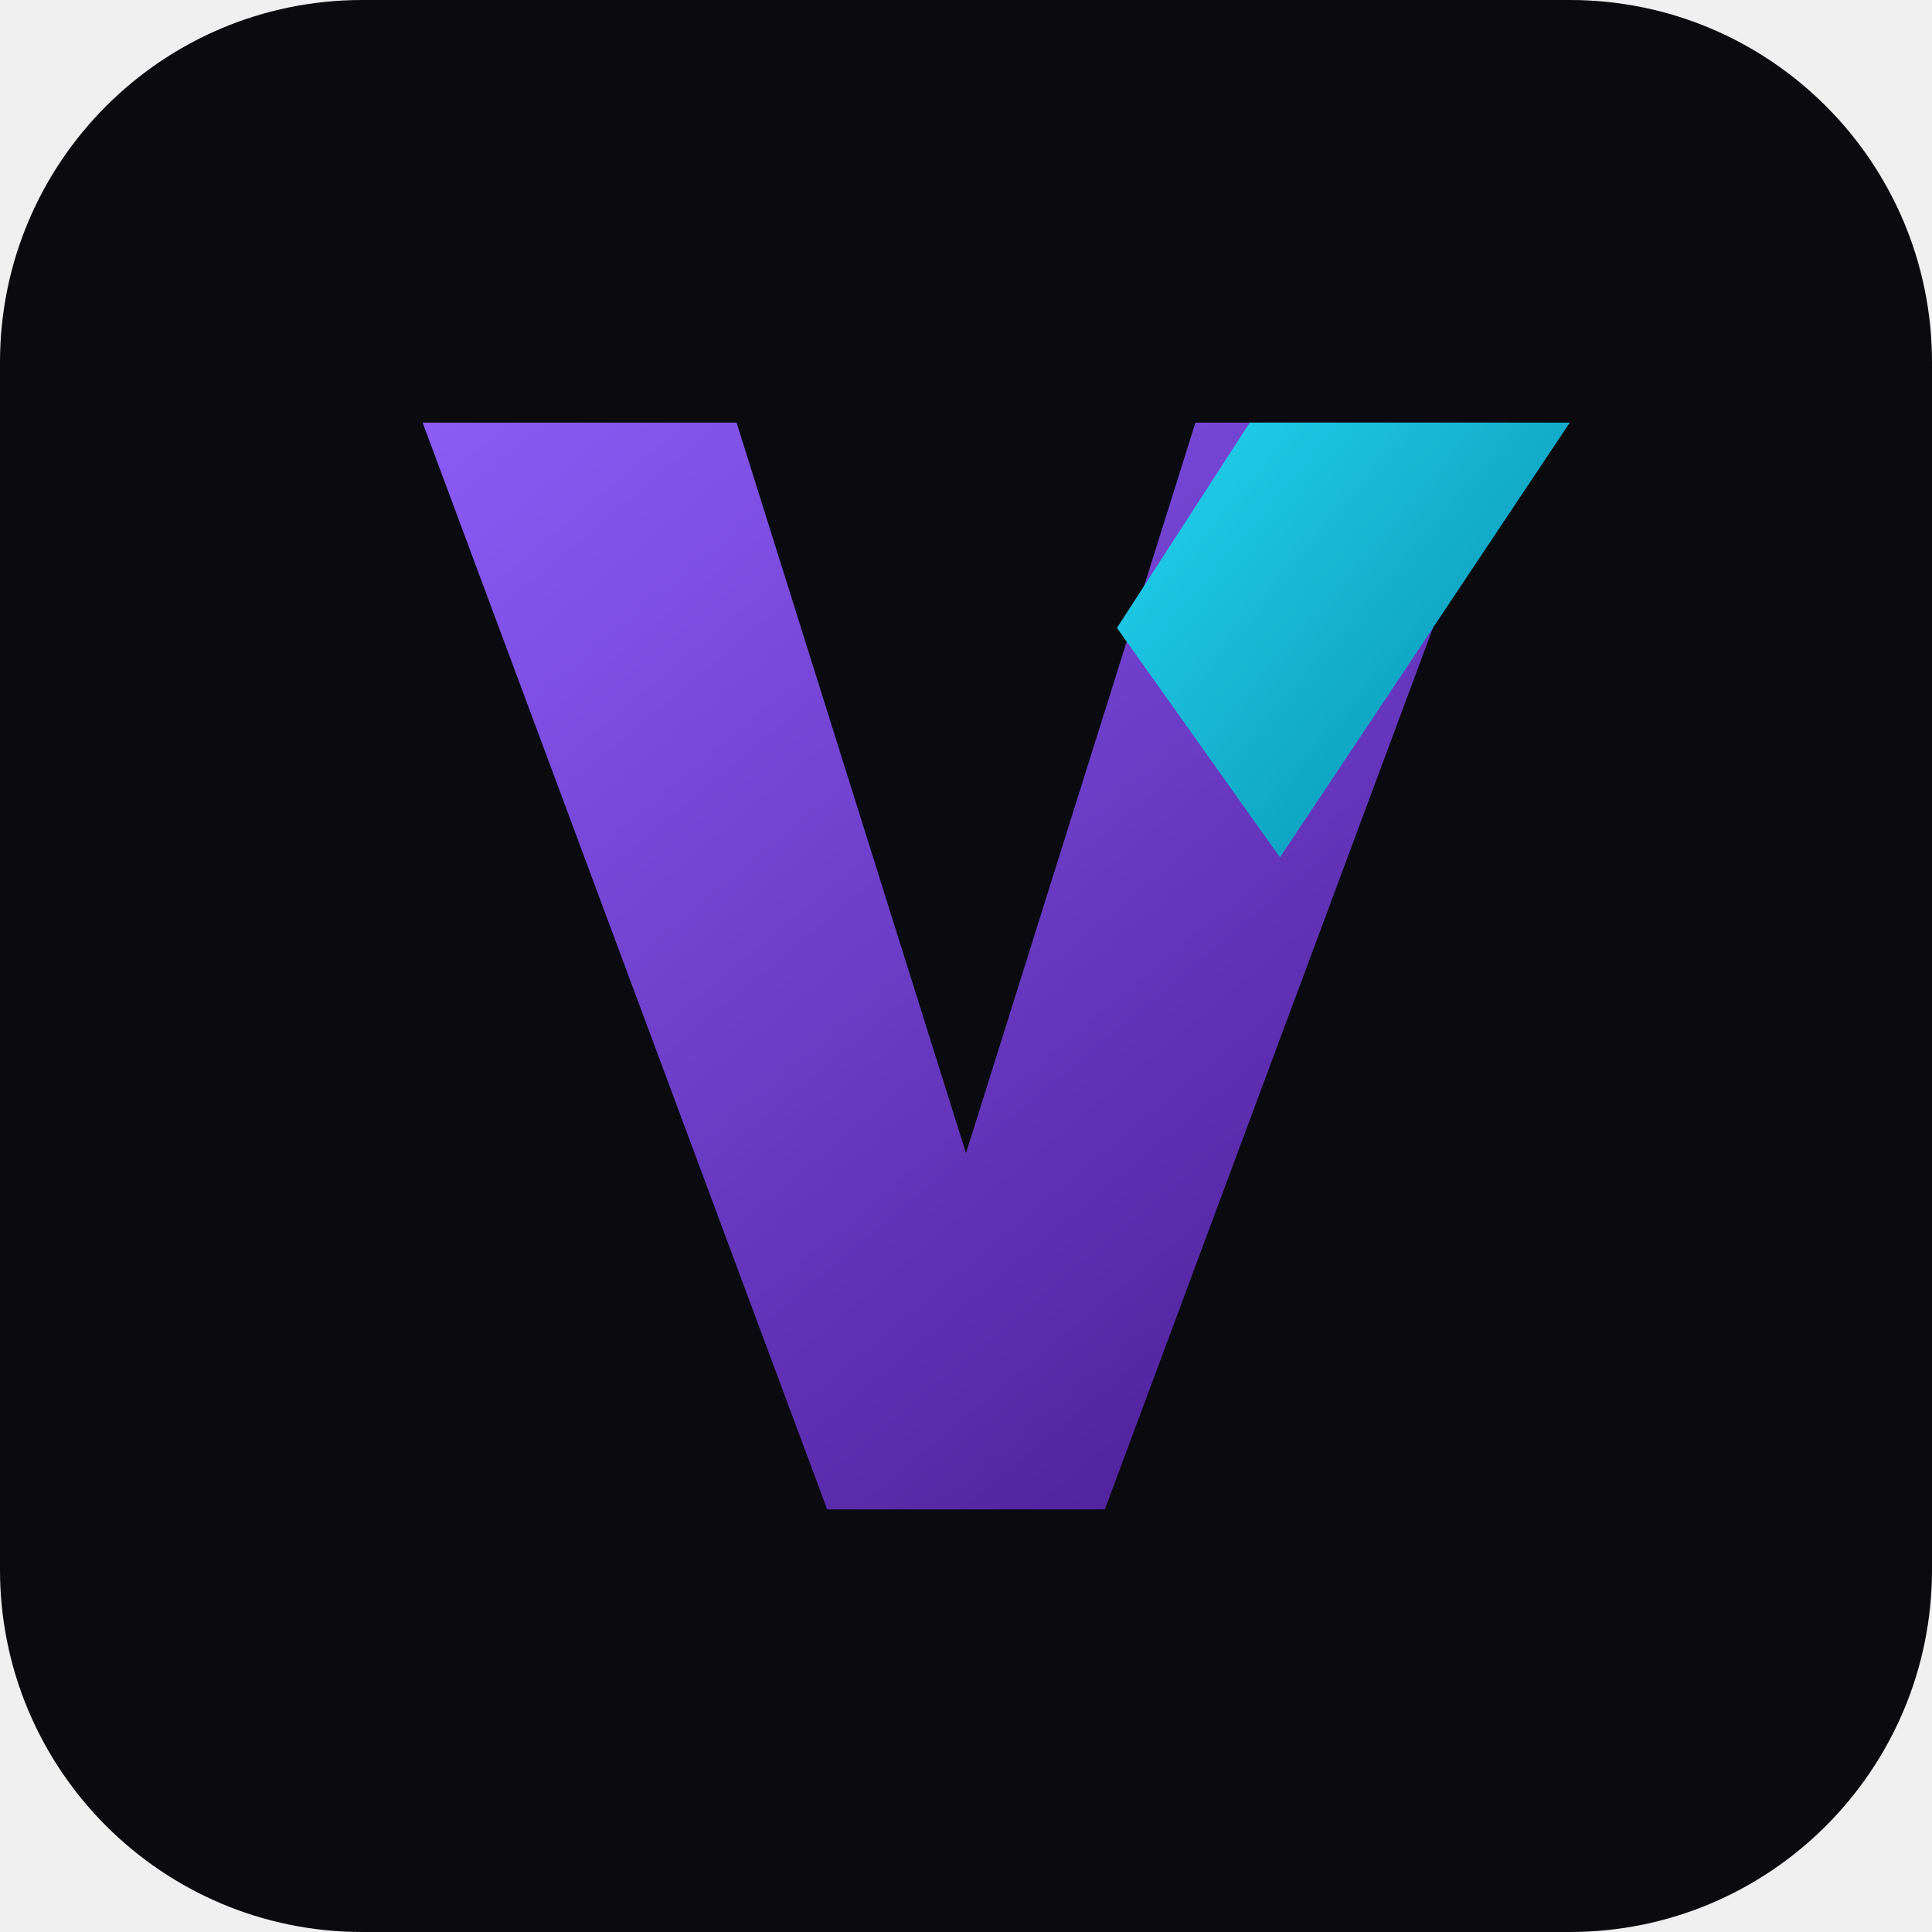
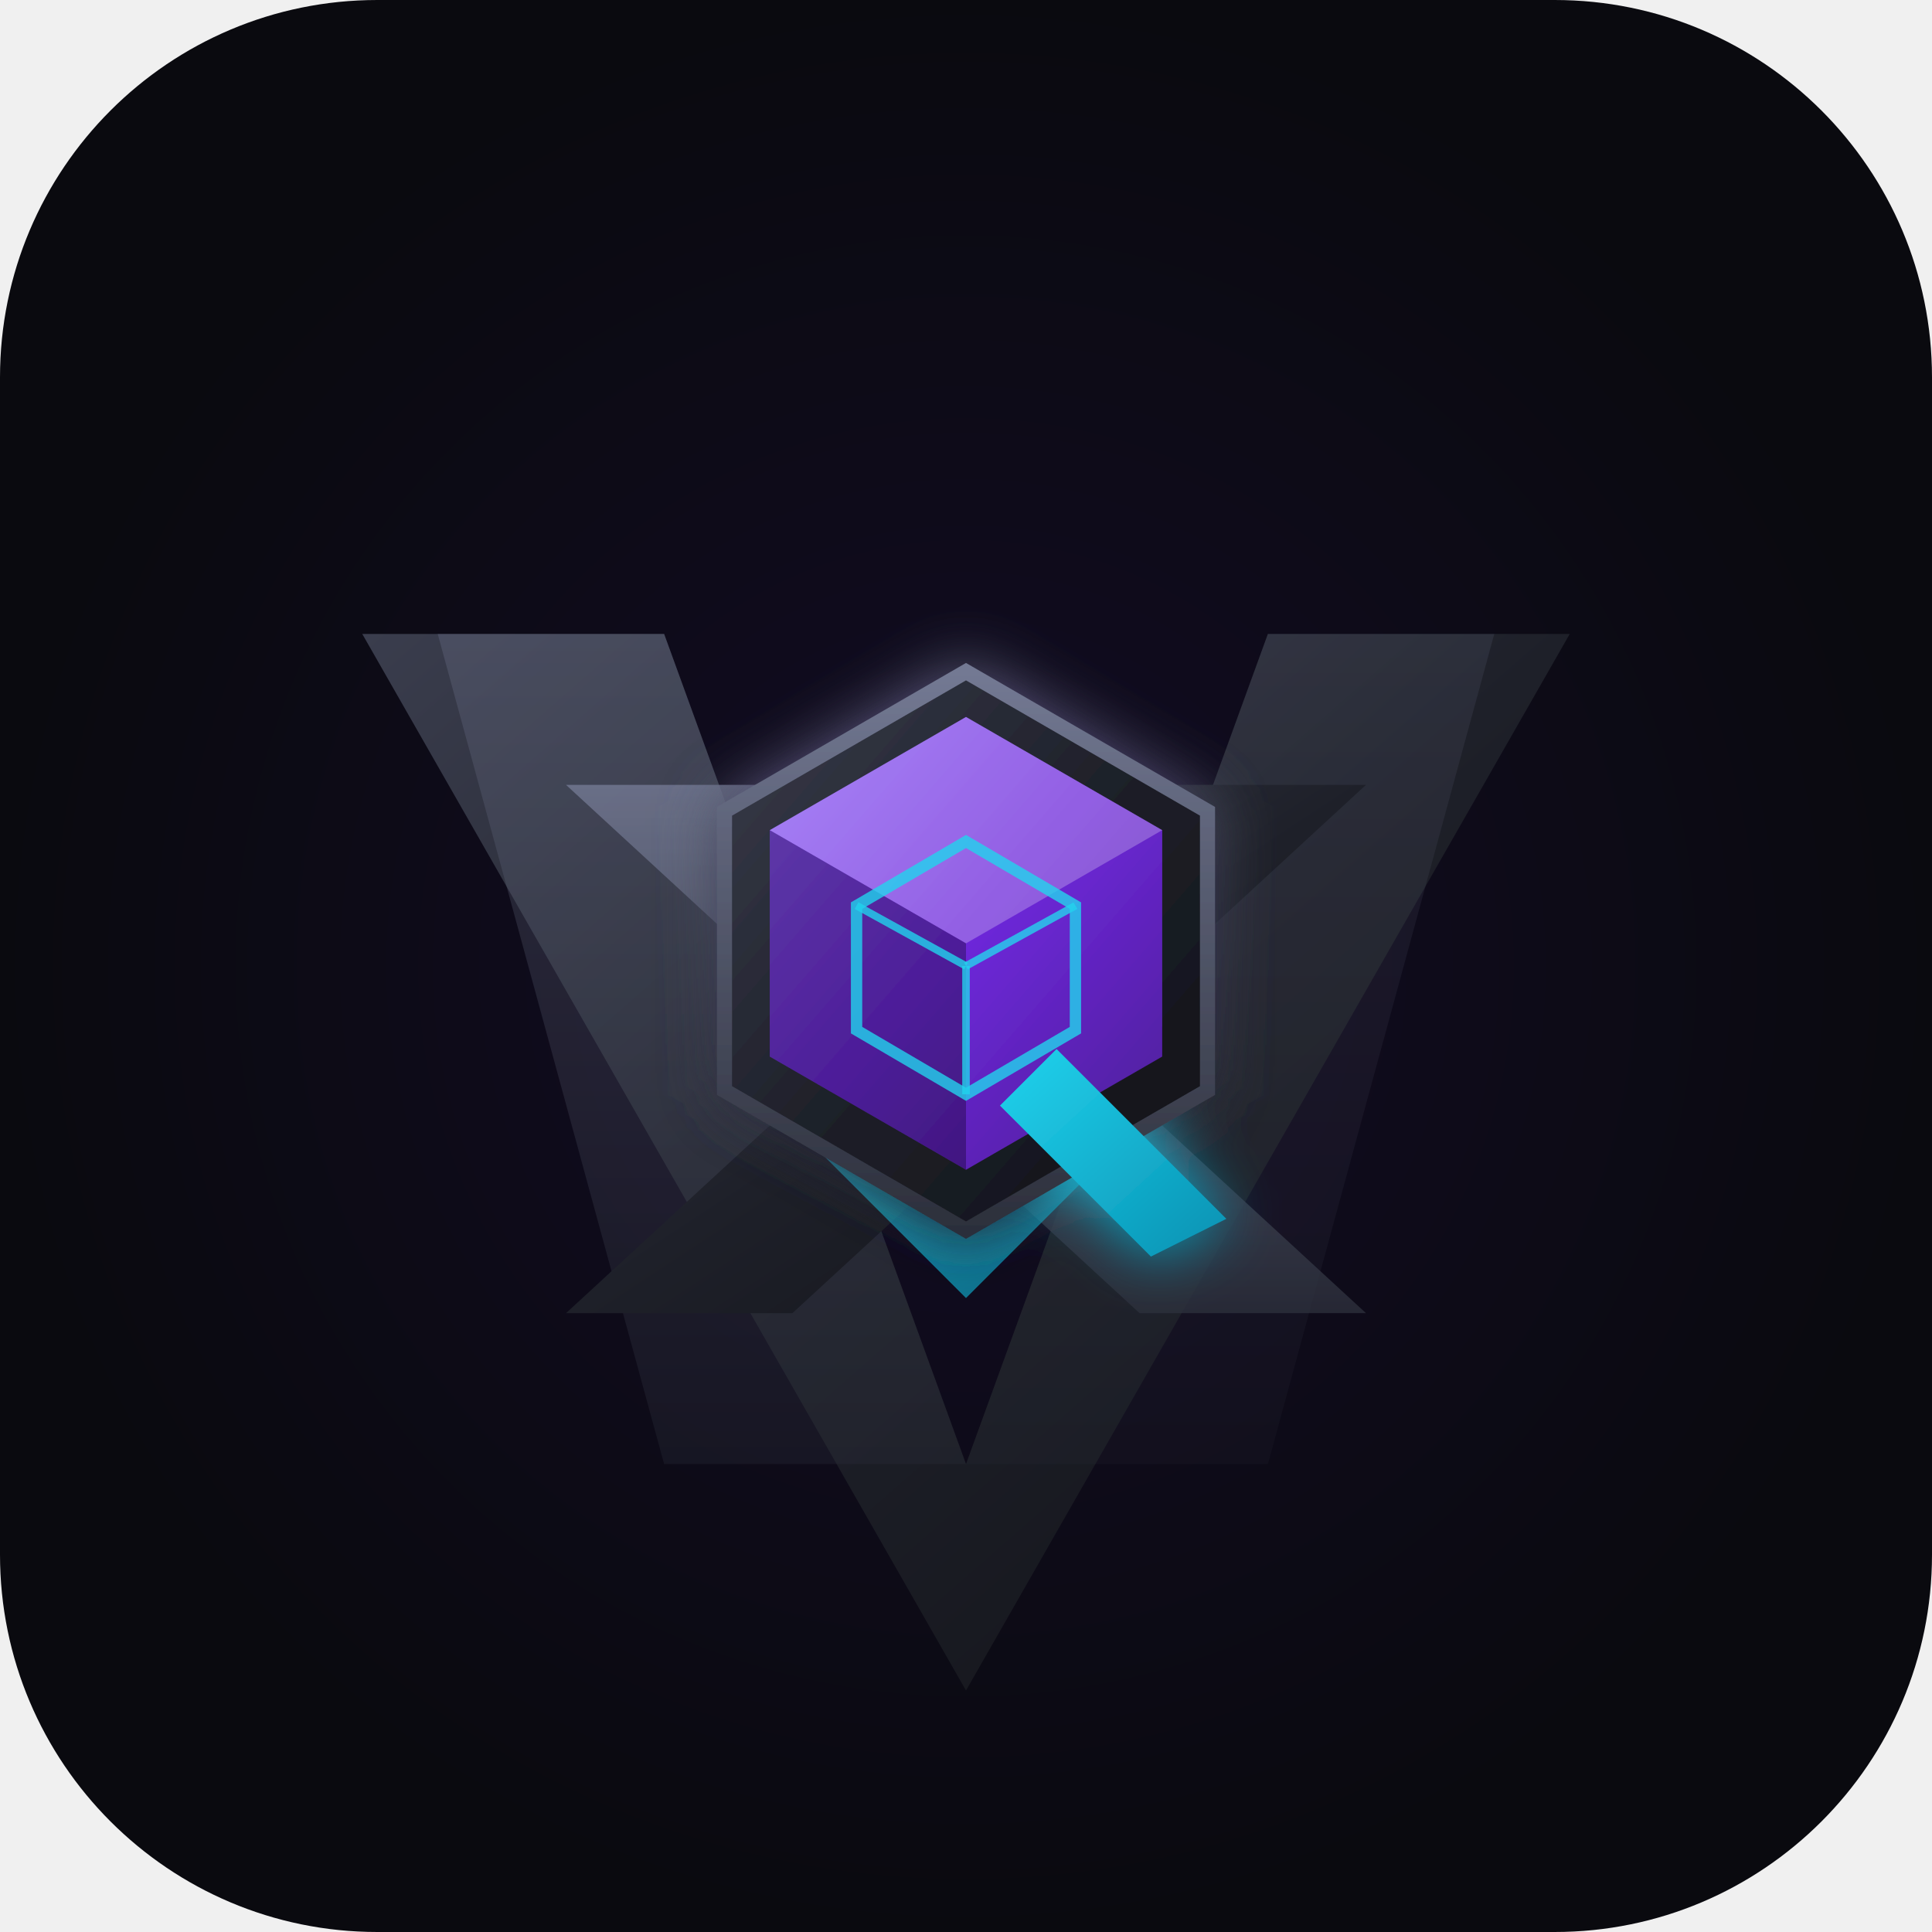
- <svg xmlns="http://www.w3.org/2000/svg" width="32" height="32" viewBox="0 0 32 32" fill="none">
-   <rect width="32" height="32" rx="6" fill="#0A0A0F" />
-   <path d="M7 7h5.2l3.8 12.1L19.8 7H25l-6.7 18h-4.6L7 7Z" fill="url(#v)" />
-   <path d="M20.7 7H26l-4.8 7.2-2.7-3.8L20.7 7Z" fill="url(#c)" />
+ <svg xmlns="http://www.w3.org/2000/svg" viewBox="0 0 512 512" width="32" height="32">
  <defs>
-     <linearGradient id="v" x1="7" y1="7" x2="22" y2="25" gradientUnits="userSpaceOnUse">
-       <stop stop-color="#8B5CF6" />
-       <stop offset="1" stop-color="#4C1D95" />
+     <radialGradient id="bg-glow" cx="50%" cy="50%" r="50%">
+       <stop offset="0%" stop-color="#120c24" />
+       <stop offset="100%" stop-color="#0a0a0f" />
+     </radialGradient>
+     <linearGradient id="metal-dark" x1="0%" y1="0%" x2="100%" y2="100%">
+       <stop offset="0%" stop-color="#3a3d4d" />
+       <stop offset="50%" stop-color="#1e2029" />
+       <stop offset="100%" stop-color="#111217" />
    </linearGradient>
-     <linearGradient id="c" x1="18" y1="8" x2="25" y2="14" gradientUnits="userSpaceOnUse">
-       <stop stop-color="#22D3EE" />
-       <stop offset="1" stop-color="#0891B2" />
+     <linearGradient id="metal-light" x1="0%" y1="0%" x2="0%" y2="100%">
+       <stop offset="0%" stop-color="#737993" />
+       <stop offset="100%" stop-color="#2c2f3b" />
    </linearGradient>
+     <linearGradient id="crystal-core" x1="0%" y1="0%" x2="100%" y2="100%">
+       <stop offset="0%" stop-color="#8b5cf6" />
+       <stop offset="50%" stop-color="#6d28d9" />
+       <stop offset="100%" stop-color="#4c1d95" />
+     </linearGradient>
+     <linearGradient id="cyan-glow" x1="0%" y1="0%" x2="100%" y2="100%">
+       <stop offset="0%" stop-color="#22d3ee" />
+       <stop offset="100%" stop-color="#0891b2" />
+     </linearGradient>
+     <filter id="core-glow" x="-20%" y="-20%" width="140%" height="140%">
+       <feGaussianBlur stdDeviation="8" result="blur" />
+       <feComposite in="SourceGraphic" in2="blur" operator="over" />
+     </filter>
  </defs>
+   <rect width="512" height="512" rx="100" fill="url(#bg-glow)" />
+   <g transform="translate(0, 8)">
+     <path d="M 96 160 L 176 160 L 256 380 L 336 160 L 416 160 L 256 440 Z" fill="url(#metal-dark)" />
+     <path d="M 116 160 L 176 160 L 256 380 L 176 380 Z" fill="url(#metal-light)" opacity="0.3" />
+     <path d="M 396 160 L 336 160 L 256 380 L 336 380 Z" fill="url(#metal-light)" opacity="0.15" />
+     <path d="M 150 200 L 210 200 L 362 340 L 302 340 Z" fill="url(#metal-light)" opacity="0.8" />
+     <path d="M 362 200 L 302 200 L 150 340 L 210 340 Z" fill="url(#metal-dark)" />
+     <polygon points="216,210 226,200 286,200 296,210 256,250" fill="url(#cyan-glow)" opacity="0.9" />
+     <polygon points="210,290 256,336 302,290 280,290 256,314 232,290" fill="url(#cyan-glow)" opacity="0.7" />
+     <g filter="url(#core-glow)">
+       <polygon points="256,170 320,207 320,281 256,318 192,281 192,207" fill="url(#metal-dark)" stroke="url(#metal-light)" stroke-width="4" />
+       <polygon points="256,182 308,212 308,272 256,302 204,272 204,212" fill="url(#crystal-core)" />
+       <polygon points="256,182 308,212 256,242 204,212" fill="#ffffff" opacity="0.25" />
+       <polygon points="204,212 256,242 256,302 204,272" fill="#000000" opacity="0.3" />
+       <polygon points="256,215 285,232 285,265 256,282 227,265 227,232" fill="none" stroke="#22d3ee" stroke-width="3" opacity="0.8" />
+       <line x1="256" y1="248" x2="256" y2="282" stroke="#22d3ee" stroke-width="2" opacity="0.8" />
+       <line x1="256" y1="248" x2="227" y2="232" stroke="#22d3ee" stroke-width="2" opacity="0.8" />
+       <line x1="256" y1="248" x2="285" y2="232" stroke="#22d3ee" stroke-width="2" opacity="0.8" />
+       <path d="M 280 270 L 325 315 L 305 325 L 265 285 Z" fill="url(#cyan-glow)" />
+     </g>
+   </g>
</svg>
